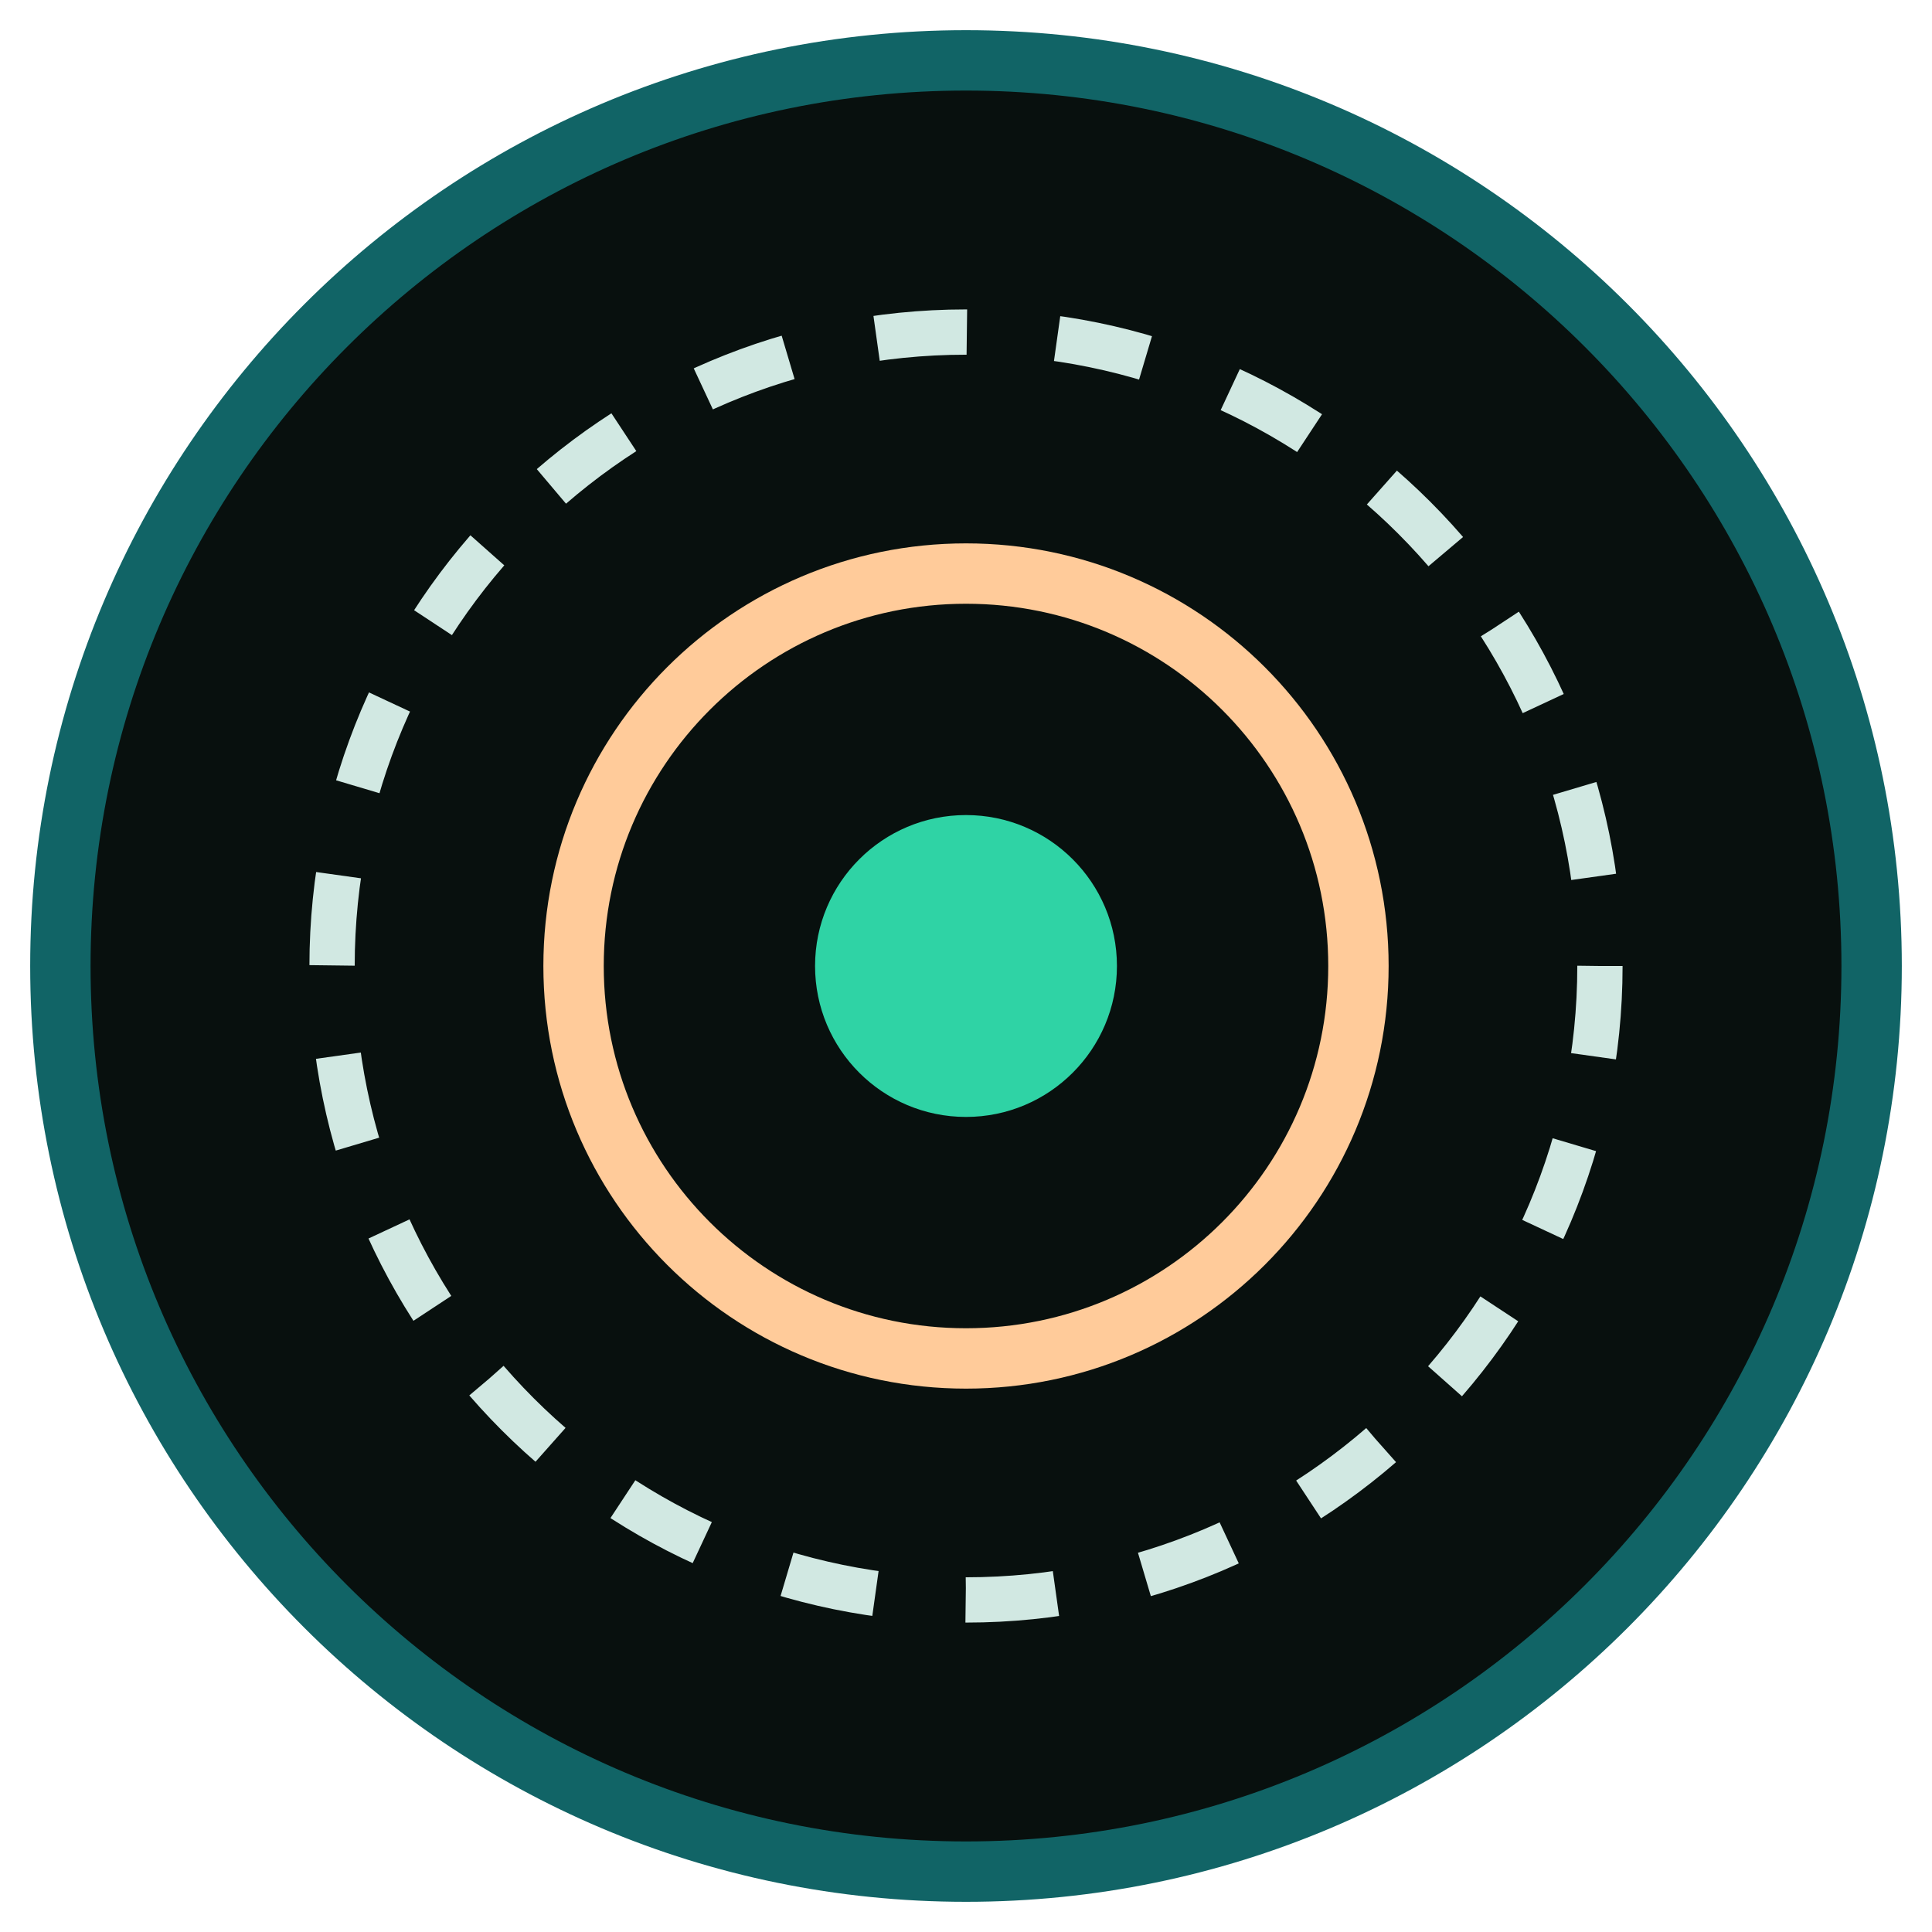
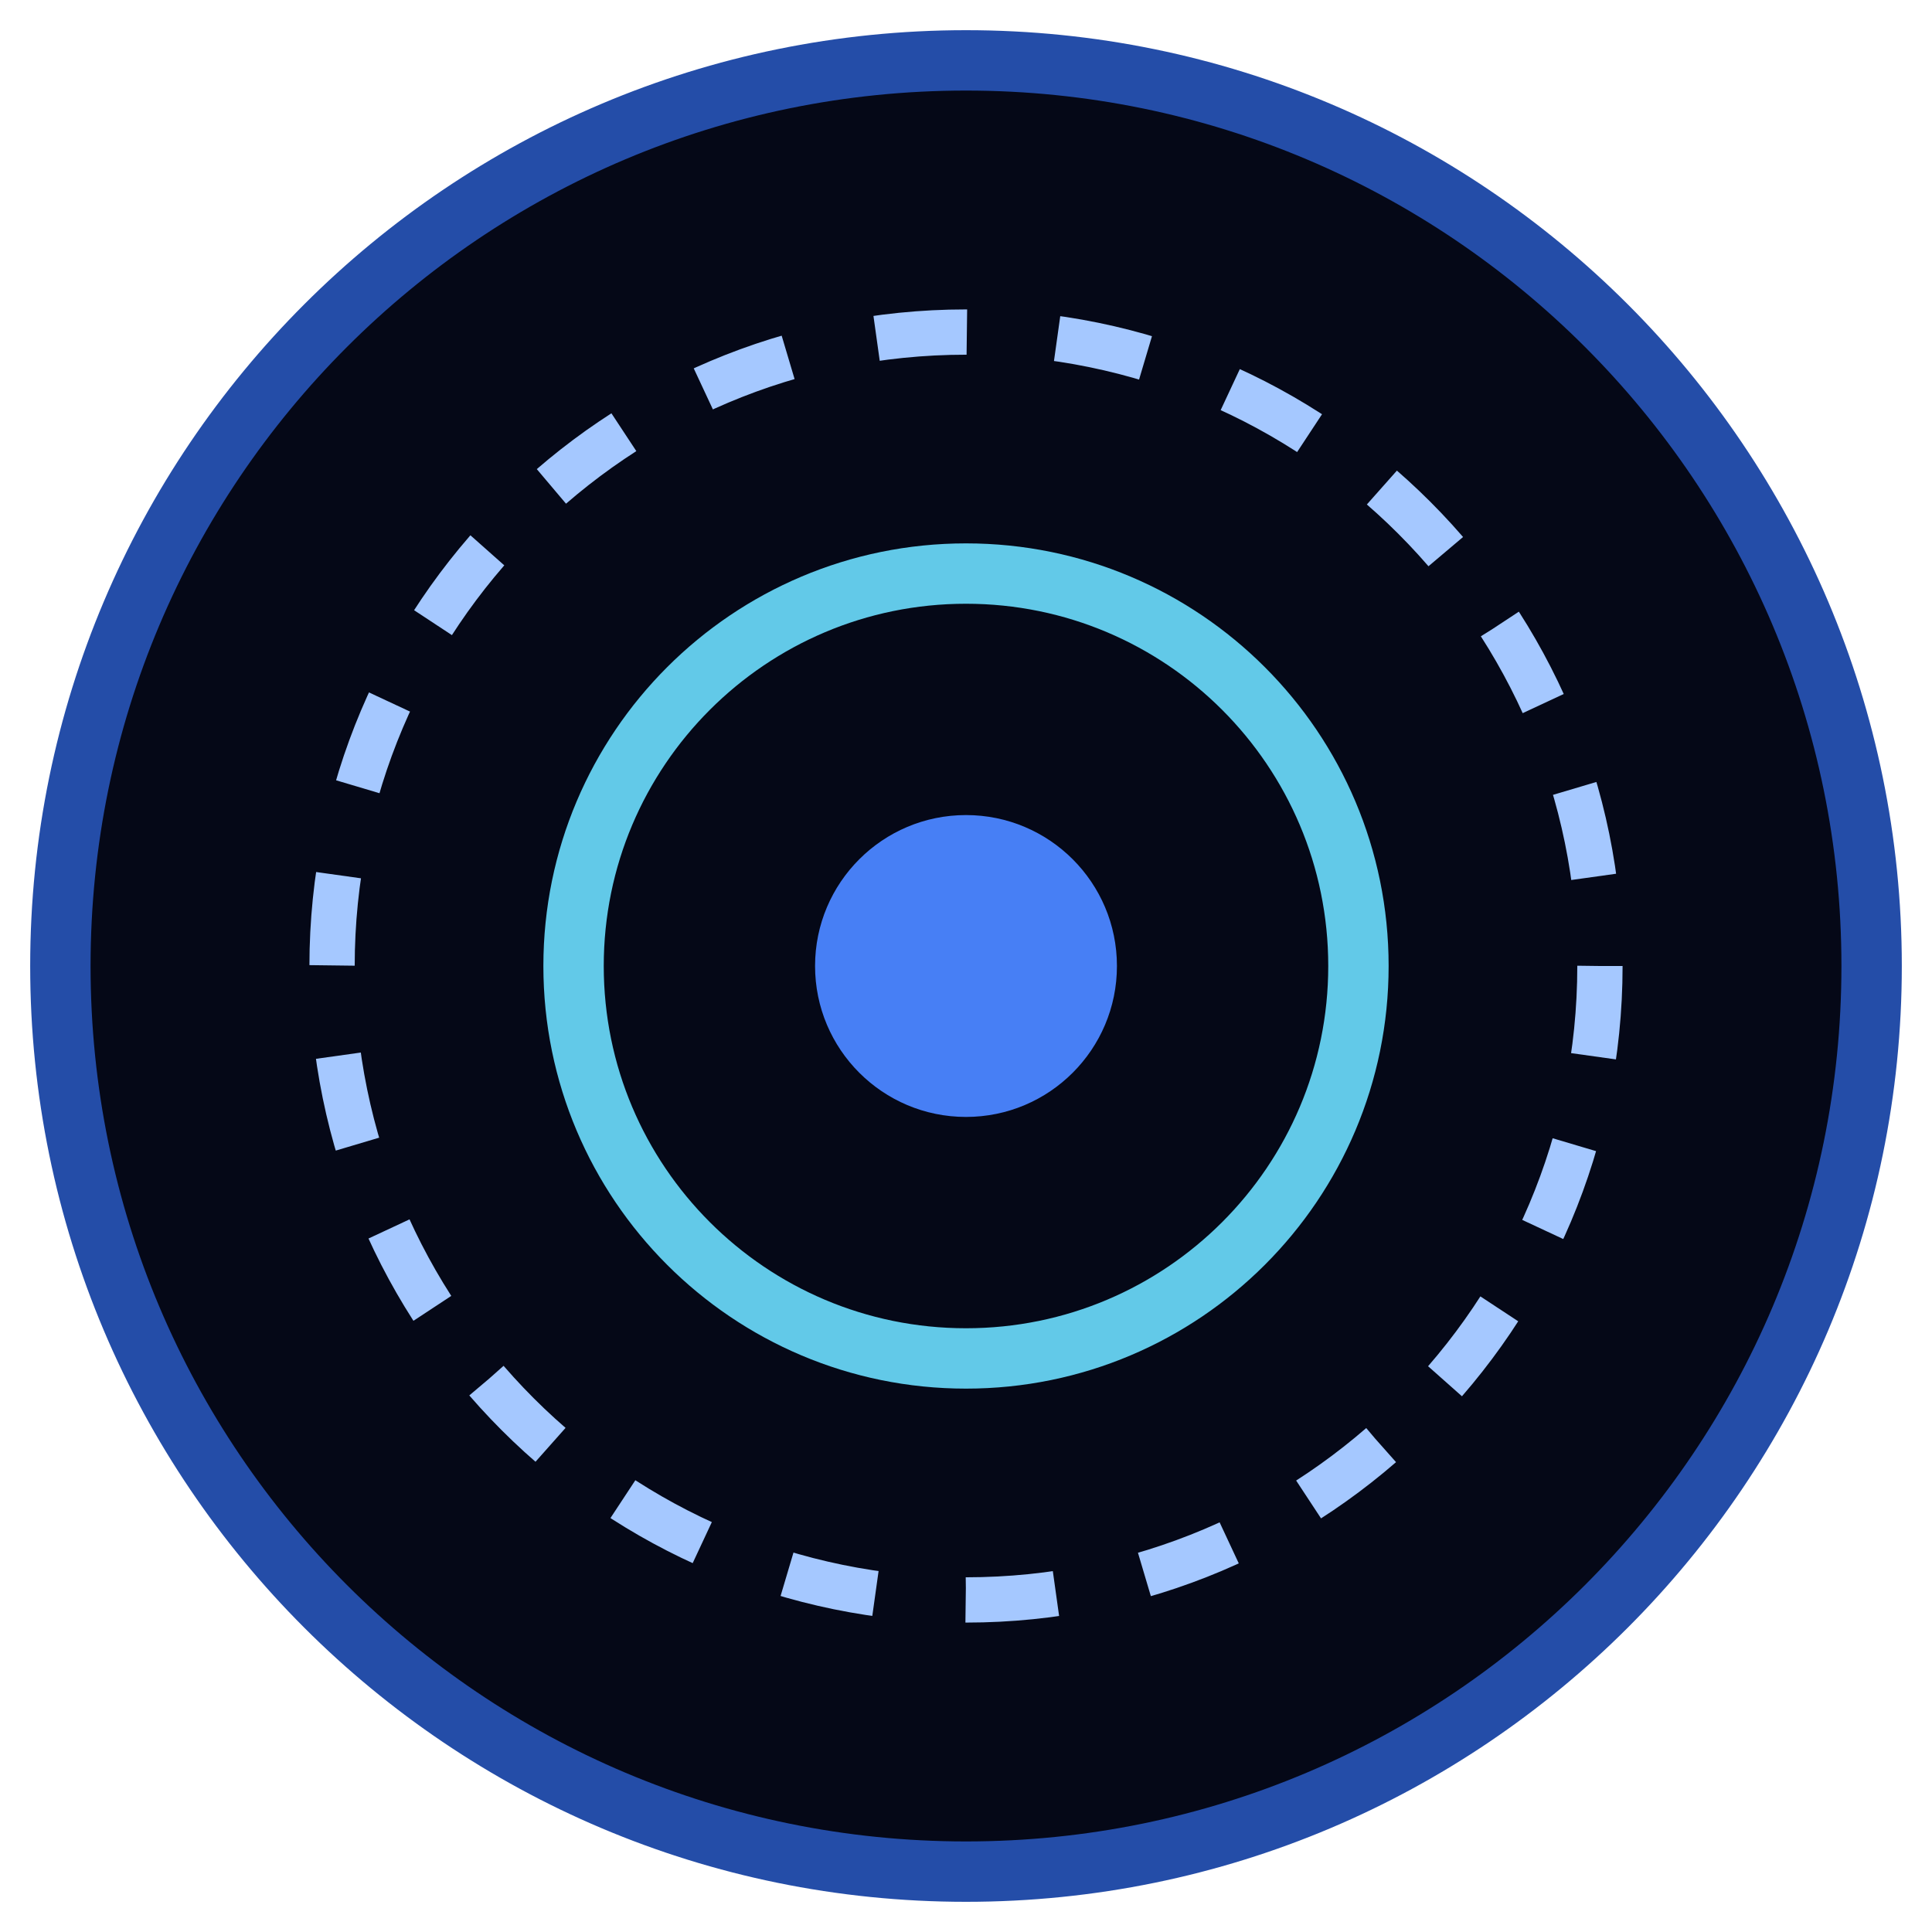
<svg xmlns="http://www.w3.org/2000/svg" viewBox="0 0 64 64" fill="none">
-   <circle cx="32" cy="32" r="30" fill="#08100E" stroke="#116466" stroke-width="2" />
-   <circle cx="32" cy="32" r="21" stroke="#D1E8E2" stroke-width="1.5" stroke-dasharray="3 3" />
-   <circle cx="32" cy="32" r="13" stroke="#FFCB9A" stroke-width="2" />
-   <circle cx="32" cy="32" r="5" fill="#2FD3A5" />
+   <circle cx="32" cy="32" r="30" fill="#050817" stroke="#244DA8" stroke-width="2" />
+   <circle cx="32" cy="32" r="21" stroke="#A5C8FF" stroke-width="1.5" stroke-dasharray="3 3" />
+   <circle cx="32" cy="32" r="13" stroke="#62C9E8" stroke-width="2" />
+   <circle cx="32" cy="32" r="5" fill="#477FF5" />
</svg>
